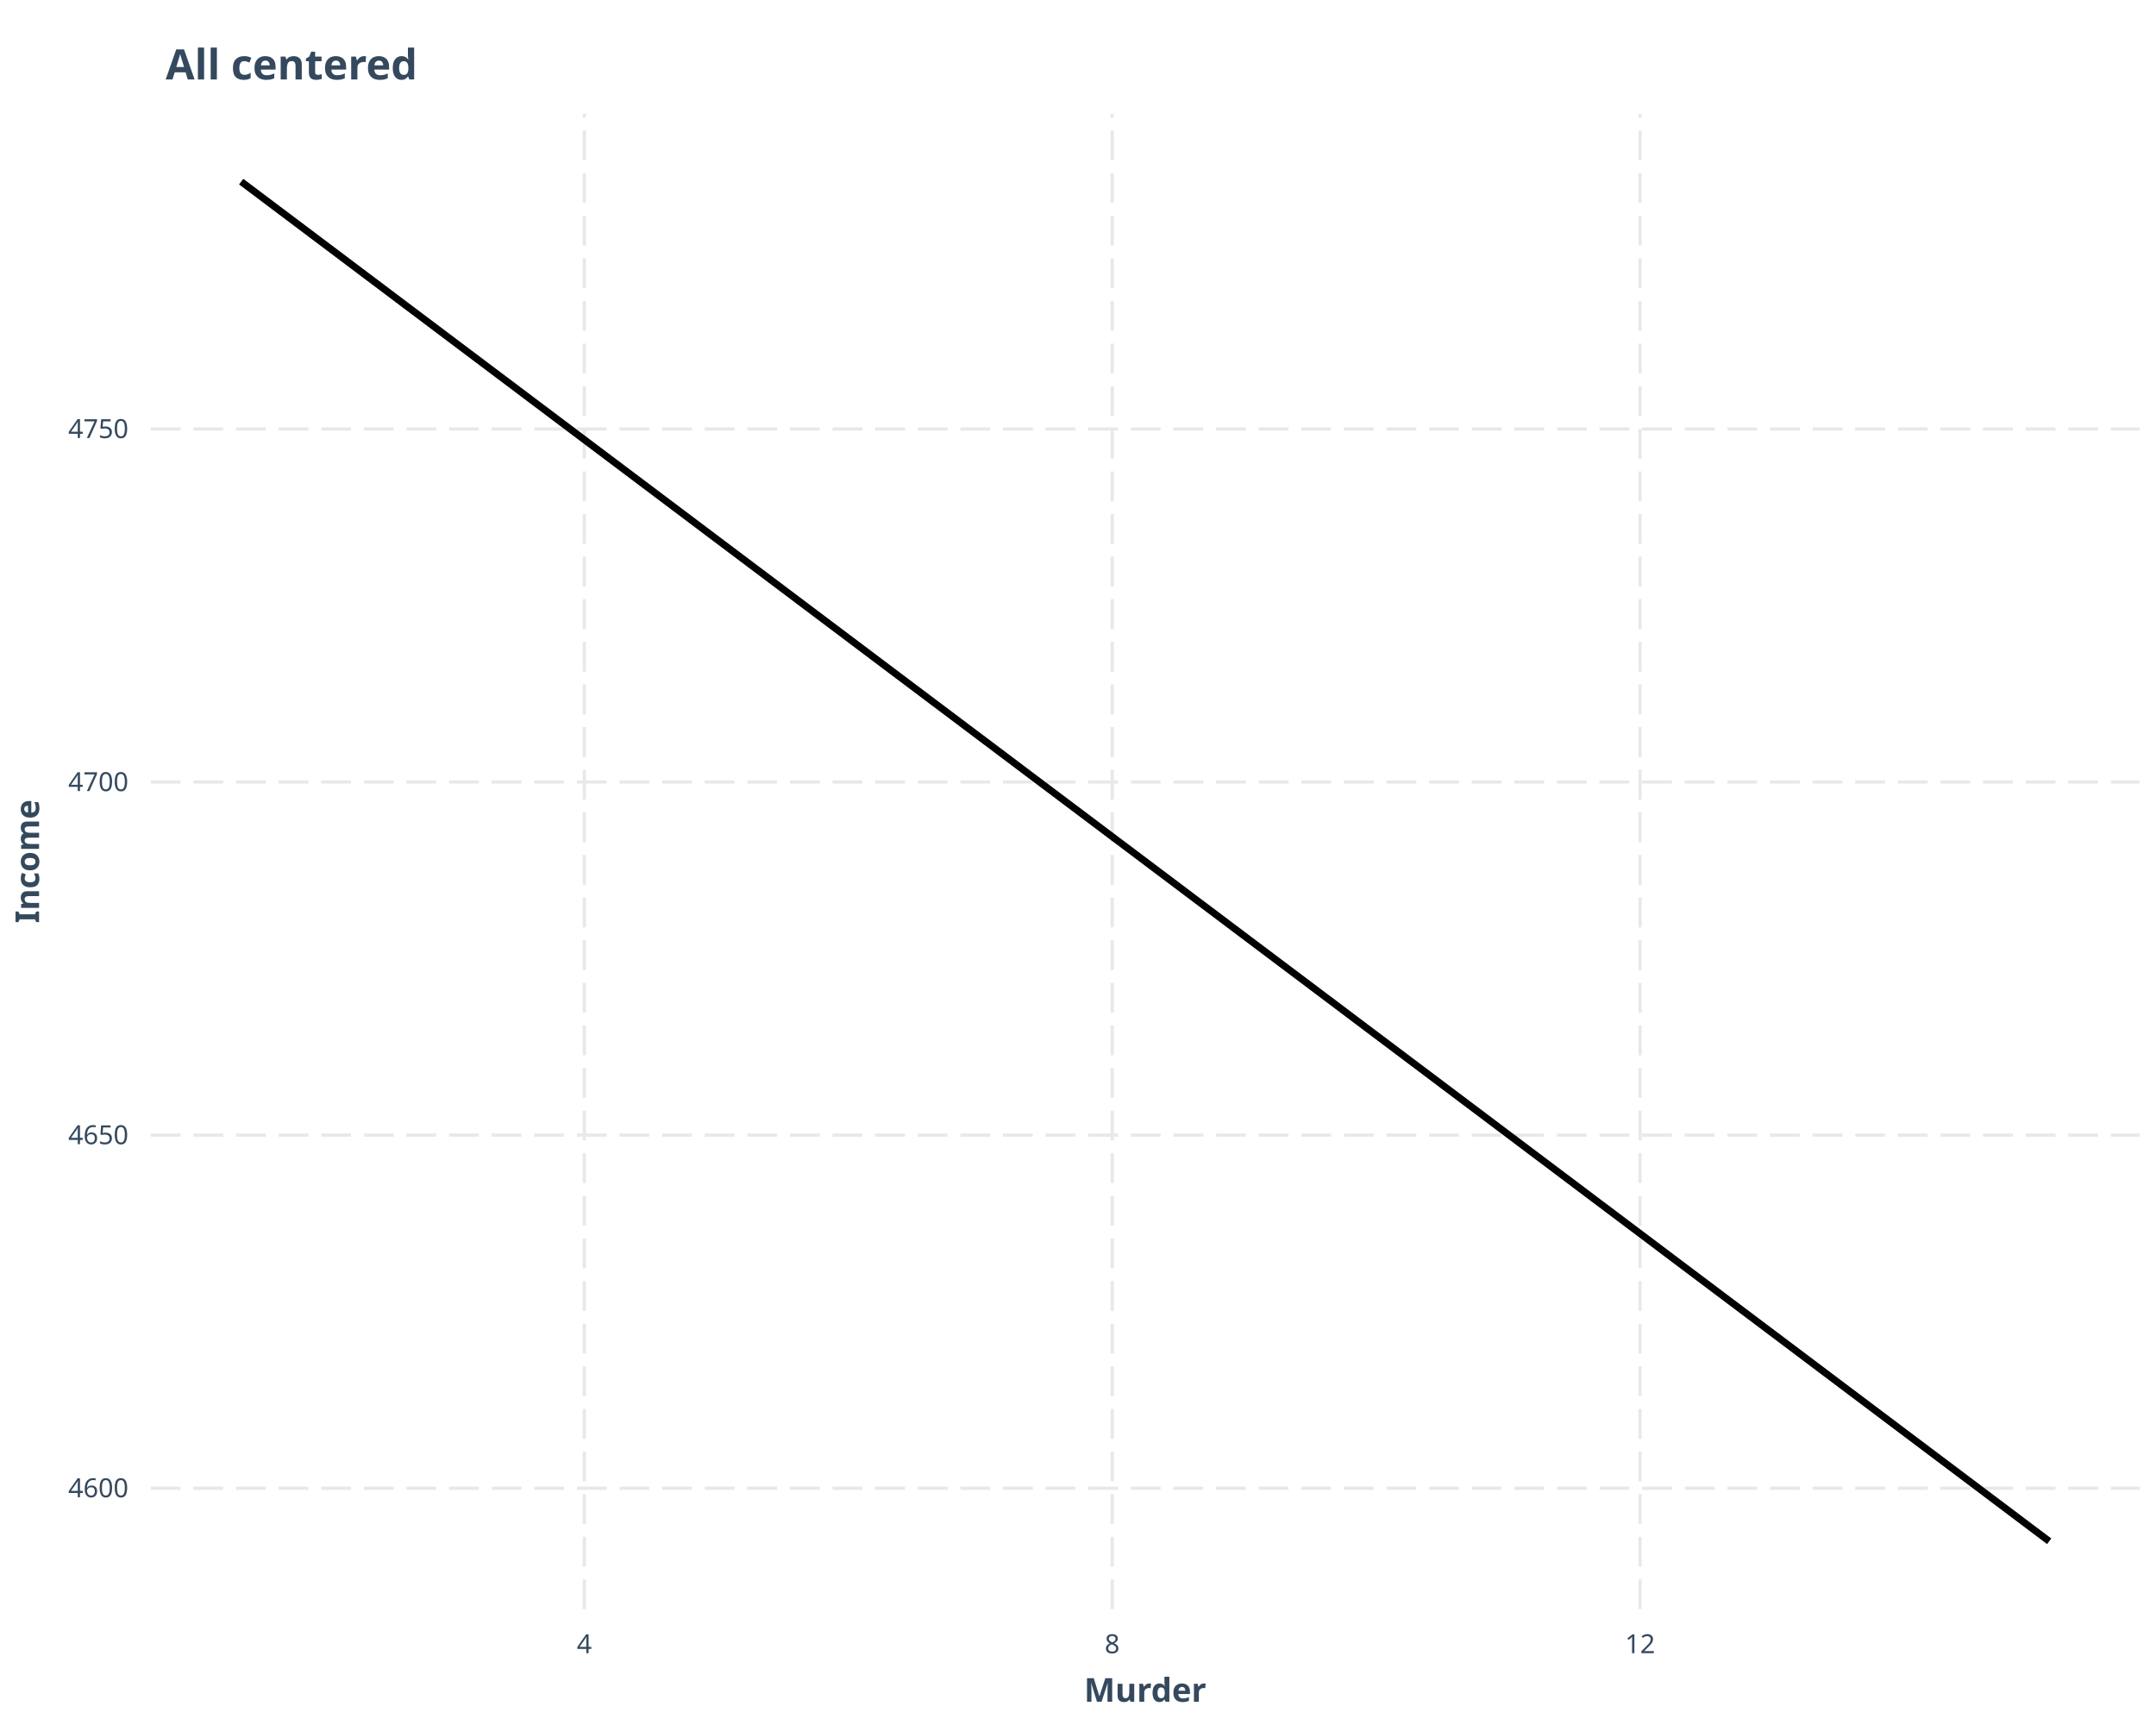
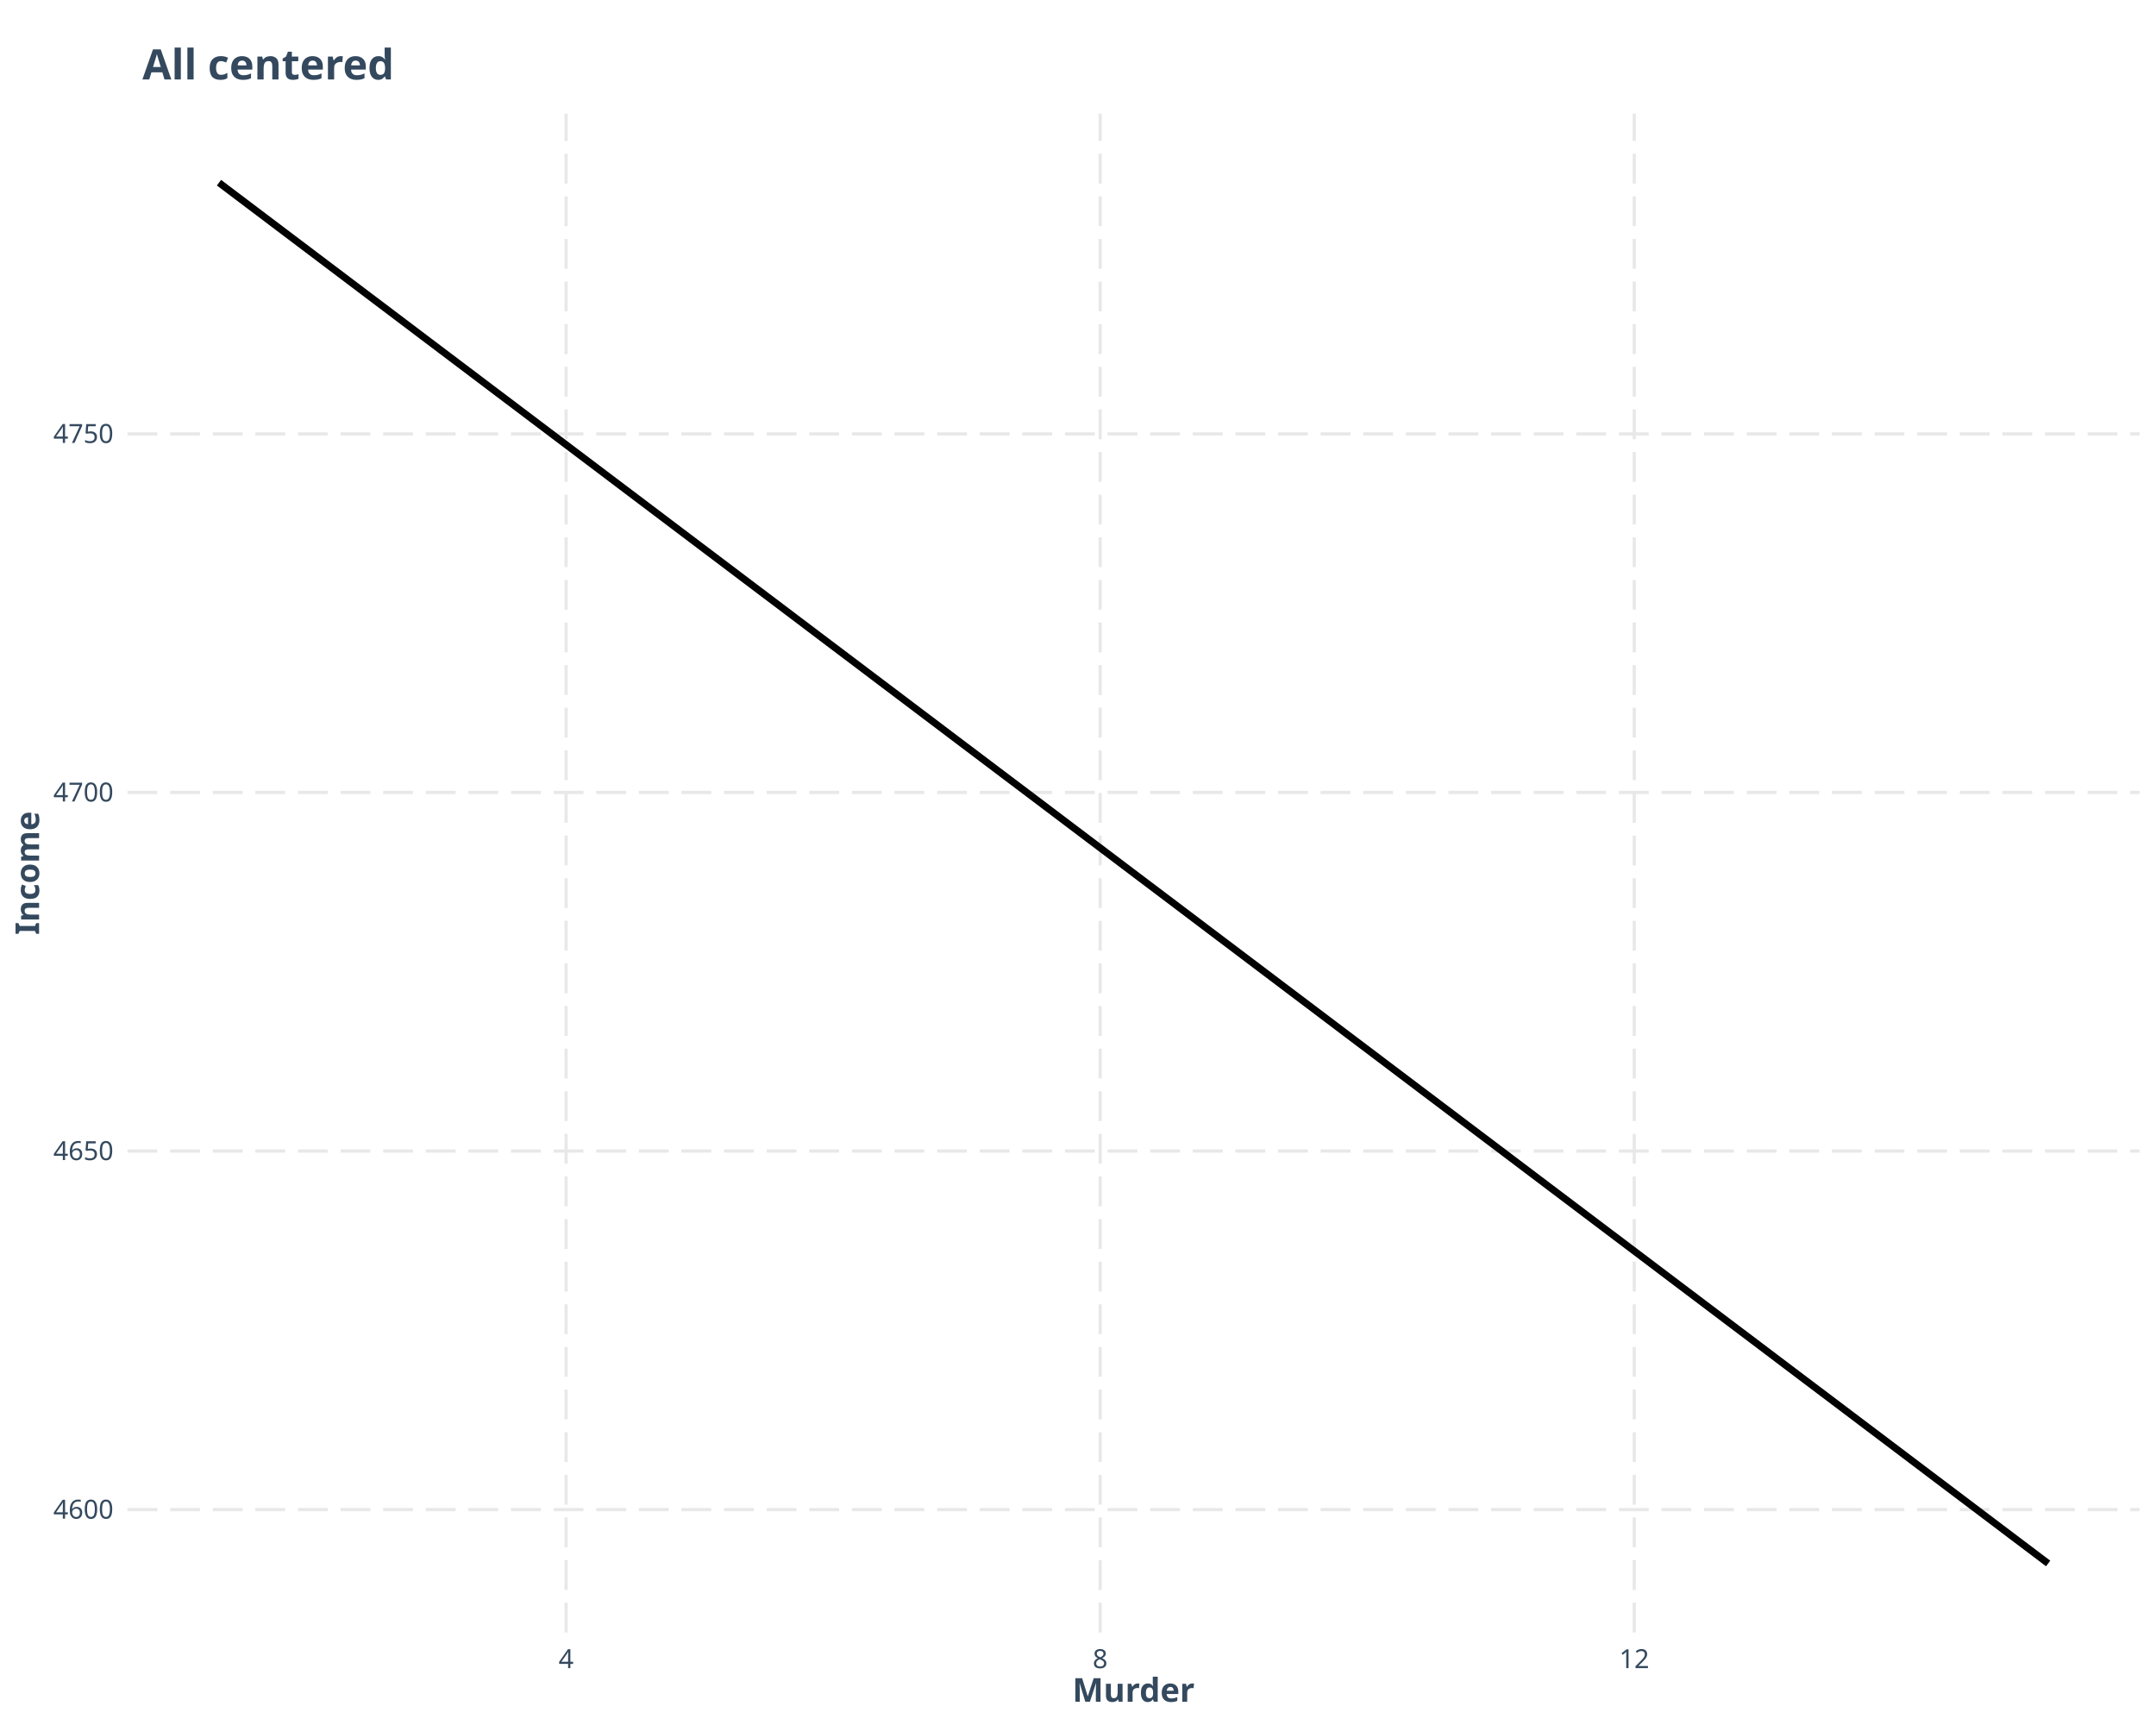
<svg xmlns="http://www.w3.org/2000/svg" class="svglite" data-engine-version="2.0" width="720.00pt" height="576.00pt" viewBox="0 0 720.00 576.00">
  <defs>
    <style type="text/css">
    .svglite line, .svglite polyline, .svglite polygon, .svglite path, .svglite rect, .svglite circle {
      fill: none;
      stroke: #000000;
      stroke-linecap: round;
      stroke-linejoin: round;
      stroke-miterlimit: 10.00;
    }
  </style>
  </defs>
  <rect width="100%" height="100%" style="stroke: none; fill: #FFFFFF;" />
  <defs>
    <clipPath id="cpMC4wMHw3MjAuMDB8MC4wMHw1NzYuMDA=">
      <rect x="0.00" y="0.00" width="720.00" height="576.00" />
    </clipPath>
  </defs>
  <g clip-path="url(#cpMC4wMHw3MjAuMDB8MC4wMHw1NzYuMDA=)">
    <rect x="0.00" y="0.00" width="720.00" height="576.00" style="stroke-width: 1.07; stroke: #FFFFFF; fill: #FFFFFF;" />
  </g>
  <defs>
-     <clipPath id="cpNTAuMzV8NzE0LjUyfDM3Ljk1fDUzNy4zNA==">
-       <rect x="50.35" y="37.95" width="664.17" height="499.40" />
+     <clipPath id="cpNDIuNTh8NzE0LjUyfDM3Ljk1fDU0NS4xMQ==">
+       <rect x="42.58" y="37.95" width="671.94" height="507.17" />
    </clipPath>
  </defs>
-   <g clip-path="url(#cpNTAuMzV8NzE0LjUyfDM3Ljk1fDUzNy4zNA==)">
-     <rect x="50.35" y="37.95" width="664.17" height="499.40" style="stroke-width: 0.00; stroke: #FFFFFF; fill: #FFFFFF;" />
-     <polyline points="50.35,496.93 714.52,496.93 " style="stroke-width: 1.07; stroke: #E8E8E8; stroke-dasharray: 9.96,4.27; stroke-linecap: butt;" />
-     <polyline points="50.35,379.03 714.52,379.03 " style="stroke-width: 1.07; stroke: #E8E8E8; stroke-dasharray: 9.96,4.27; stroke-linecap: butt;" />
-     <polyline points="50.35,261.13 714.52,261.13 " style="stroke-width: 1.07; stroke: #E8E8E8; stroke-dasharray: 9.96,4.27; stroke-linecap: butt;" />
-     <polyline points="50.35,143.24 714.52,143.24 " style="stroke-width: 1.07; stroke: #E8E8E8; stroke-dasharray: 9.96,4.27; stroke-linecap: butt;" />
-     <polyline points="195.13,537.34 195.13,37.95 " style="stroke-width: 1.07; stroke: #E8E8E8; stroke-dasharray: 9.96,4.27; stroke-linecap: butt;" />
-     <polyline points="371.42,537.34 371.42,37.95 " style="stroke-width: 1.07; stroke: #E8E8E8; stroke-dasharray: 9.96,4.27; stroke-linecap: butt;" />
-     <polyline points="547.71,537.34 547.71,37.95 " style="stroke-width: 1.07; stroke: #E8E8E8; stroke-dasharray: 9.96,4.27; stroke-linecap: butt;" />
-     <polyline points="80.54,60.65 86.64,65.23 92.74,69.82 98.84,74.40 104.94,78.99 111.04,83.57 117.14,88.16 123.24,92.75 129.33,97.33 135.43,101.92 141.53,106.50 147.63,111.09 153.73,115.68 159.83,120.26 165.93,124.85 172.03,129.43 178.12,134.02 184.22,138.60 190.32,143.19 196.42,147.78 202.52,152.36 208.62,156.95 214.72,161.53 220.82,166.12 226.92,170.71 233.01,175.29 239.11,179.88 245.21,184.46 251.31,189.05 257.41,193.63 263.51,198.22 269.61,202.81 275.71,207.39 281.81,211.98 287.90,216.56 294.00,221.15 300.10,225.74 306.20,230.32 312.30,234.91 318.40,239.49 324.50,244.08 330.60,248.66 336.70,253.25 342.79,257.84 348.89,262.42 354.99,267.01 361.09,271.59 367.19,276.18 373.29,280.77 379.39,285.35 385.49,289.94 391.59,294.52 397.68,299.11 403.78,303.69 409.88,308.28 415.98,312.87 422.08,317.45 428.18,322.04 434.28,326.62 440.38,331.21 446.48,335.79 452.57,340.38 458.67,344.97 464.77,349.55 470.87,354.14 476.97,358.72 483.07,363.31 489.17,367.90 495.27,372.48 501.37,377.07 507.46,381.65 513.56,386.24 519.66,390.82 525.76,395.41 531.86,400.00 537.96,404.58 544.06,409.17 550.16,413.75 556.25,418.34 562.35,422.93 568.45,427.51 574.55,432.10 580.65,436.68 586.75,441.27 592.85,445.85 598.95,450.44 605.05,455.03 611.14,459.61 617.24,464.20 623.34,468.78 629.44,473.37 635.54,477.96 641.64,482.54 647.74,487.13 653.84,491.71 659.94,496.30 666.03,500.88 672.13,505.47 678.23,510.06 684.33,514.64 " style="stroke-width: 2.35; stroke-linecap: butt;" />
+   <g clip-path="url(#cpNDIuNTh8NzE0LjUyfDM3Ljk1fDU0NS4xMQ==)">
+     <rect x="42.58" y="37.95" width="671.94" height="507.17" style="stroke-width: 0.00; stroke: #FFFFFF; fill: #FFFFFF;" />
+     <polyline points="42.58,504.07 714.52,504.07 " style="stroke-width: 1.07; stroke: #E8E8E8; stroke-dasharray: 9.96,4.27; stroke-linecap: butt;" />
+     <polyline points="42.58,384.34 714.52,384.34 " style="stroke-width: 1.07; stroke: #E8E8E8; stroke-dasharray: 9.96,4.27; stroke-linecap: butt;" />
+     <polyline points="42.58,264.61 714.52,264.61 " style="stroke-width: 1.07; stroke: #E8E8E8; stroke-dasharray: 9.96,4.27; stroke-linecap: butt;" />
+     <polyline points="42.58,144.88 714.52,144.88 " style="stroke-width: 1.07; stroke: #E8E8E8; stroke-dasharray: 9.96,4.27; stroke-linecap: butt;" />
+     <polyline points="189.05,545.11 189.05,37.95 " style="stroke-width: 1.07; stroke: #E8E8E8; stroke-dasharray: 9.96,4.27; stroke-linecap: butt;" />
+     <polyline points="367.40,545.11 367.40,37.95 " style="stroke-width: 1.07; stroke: #E8E8E8; stroke-dasharray: 9.96,4.27; stroke-linecap: butt;" />
+     <polyline points="545.76,545.11 545.76,37.95 " style="stroke-width: 1.07; stroke: #E8E8E8; stroke-dasharray: 9.96,4.27; stroke-linecap: butt;" />
+     <polyline points="73.13,61.00 79.30,65.66 85.47,70.31 91.64,74.97 97.81,79.63 103.98,84.28 110.15,88.94 116.32,93.60 122.49,98.26 128.66,102.91 134.83,107.57 141.00,112.23 147.17,116.89 153.34,121.54 159.51,126.20 165.68,130.86 171.85,135.51 178.02,140.17 184.19,144.83 190.36,149.49 196.53,154.14 202.70,158.80 208.87,163.46 215.04,168.11 221.21,172.77 227.38,177.43 233.55,182.09 239.72,186.74 245.89,191.40 252.06,196.06 258.23,200.71 264.40,205.37 270.57,210.03 276.74,214.69 282.91,219.34 289.08,224.00 295.25,228.66 301.42,233.31 307.59,237.97 313.76,242.63 319.93,247.29 326.10,251.94 332.27,256.60 338.45,261.26 344.62,265.91 350.79,270.57 356.96,275.23 363.13,279.89 369.30,284.54 375.47,289.20 381.64,293.86 387.81,298.51 393.98,303.17 400.15,307.83 406.32,312.49 412.49,317.14 418.66,321.80 424.83,326.46 431.00,331.12 437.17,335.77 443.34,340.43 449.51,345.09 455.68,349.74 461.85,354.40 468.02,359.06 474.19,363.72 480.36,368.37 486.53,373.03 492.70,377.69 498.87,382.34 505.04,387.00 511.21,391.66 517.38,396.32 523.55,400.97 529.72,405.63 535.89,410.29 542.06,414.94 548.23,419.60 554.40,424.26 560.57,428.92 566.74,433.57 572.91,438.23 579.08,442.89 585.25,447.54 591.42,452.20 597.59,456.86 603.76,461.52 609.94,466.17 616.11,470.83 622.28,475.49 628.45,480.14 634.62,484.80 640.79,489.46 646.96,494.12 653.13,498.77 659.30,503.43 665.47,508.09 671.64,512.75 677.81,517.40 683.98,522.06 " style="stroke-width: 2.35; stroke-linecap: butt;" />
  </g>
  <g clip-path="url(#cpMC4wMHw3MjAuMDB8MC4wMHw1NzYuMDA=)">
-     <text x="32.84" y="499.95" text-anchor="middle" style="font-size: 8.80px; fill: #34495E; font-family: sans;" textLength="19.58px" lengthAdjust="spacingAndGlyphs">4600</text>
-     <text x="32.84" y="382.06" text-anchor="middle" style="font-size: 8.80px; fill: #34495E; font-family: sans;" textLength="19.58px" lengthAdjust="spacingAndGlyphs">4650</text>
-     <text x="32.84" y="264.16" text-anchor="middle" style="font-size: 8.80px; fill: #34495E; font-family: sans;" textLength="19.58px" lengthAdjust="spacingAndGlyphs">4700</text>
-     <text x="32.84" y="146.27" text-anchor="middle" style="font-size: 8.80px; fill: #34495E; font-family: sans;" textLength="19.58px" lengthAdjust="spacingAndGlyphs">4750</text>
-     <text x="195.13" y="552.03" text-anchor="middle" style="font-size: 8.80px; fill: #34495E; font-family: sans;" textLength="4.89px" lengthAdjust="spacingAndGlyphs">4</text>
-     <text x="371.42" y="552.03" text-anchor="middle" style="font-size: 8.80px; fill: #34495E; font-family: sans;" textLength="4.89px" lengthAdjust="spacingAndGlyphs">8</text>
-     <text x="547.71" y="552.03" text-anchor="middle" style="font-size: 8.80px; fill: #34495E; font-family: sans;" textLength="9.79px" lengthAdjust="spacingAndGlyphs">12</text>
-     <text x="382.44" y="568.24" text-anchor="middle" style="font-size: 11.00px; font-weight: bold; fill: #34495E; font-family: sans;" textLength="34.85px" lengthAdjust="spacingAndGlyphs">Murder</text>
-     <text transform="translate(13.05,287.64) rotate(-90)" text-anchor="middle" style="font-size: 11.00px; font-weight: bold; fill: #34495E; font-family: sans;" textLength="36.08px" lengthAdjust="spacingAndGlyphs">Income</text>
-     <text x="55.33" y="26.53" style="font-size: 14.00px; font-weight: bold; fill: #34495E; font-family: sans;" textLength="73.94px" lengthAdjust="spacingAndGlyphs">All centered</text>
+     <text x="27.86" y="507.10" text-anchor="middle" style="font-size: 8.80px; fill: #34495E; font-family: sans;" textLength="19.58px" lengthAdjust="spacingAndGlyphs">4600</text>
+     <text x="27.86" y="387.37" text-anchor="middle" style="font-size: 8.80px; fill: #34495E; font-family: sans;" textLength="19.58px" lengthAdjust="spacingAndGlyphs">4650</text>
+     <text x="27.86" y="267.63" text-anchor="middle" style="font-size: 8.80px; fill: #34495E; font-family: sans;" textLength="19.58px" lengthAdjust="spacingAndGlyphs">4700</text>
+     <text x="27.86" y="147.90" text-anchor="middle" style="font-size: 8.80px; fill: #34495E; font-family: sans;" textLength="19.58px" lengthAdjust="spacingAndGlyphs">4750</text>
+     <text x="189.05" y="557.01" text-anchor="middle" style="font-size: 8.80px; fill: #34495E; font-family: sans;" textLength="4.89px" lengthAdjust="spacingAndGlyphs">4</text>
+     <text x="367.40" y="557.01" text-anchor="middle" style="font-size: 8.80px; fill: #34495E; font-family: sans;" textLength="4.89px" lengthAdjust="spacingAndGlyphs">8</text>
+     <text x="545.76" y="557.01" text-anchor="middle" style="font-size: 8.80px; fill: #34495E; font-family: sans;" textLength="9.79px" lengthAdjust="spacingAndGlyphs">12</text>
+     <text x="378.55" y="568.24" text-anchor="middle" style="font-size: 11.00px; font-weight: bold; fill: #34495E; font-family: sans;" textLength="34.85px" lengthAdjust="spacingAndGlyphs">Murder</text>
+     <text transform="translate(13.05,291.53) rotate(-90)" text-anchor="middle" style="font-size: 11.00px; font-weight: bold; fill: #34495E; font-family: sans;" textLength="36.08px" lengthAdjust="spacingAndGlyphs">Income</text>
+     <text x="47.56" y="26.53" style="font-size: 14.00px; font-weight: bold; fill: #34495E; font-family: sans;" textLength="73.94px" lengthAdjust="spacingAndGlyphs">All centered</text>
  </g>
</svg>
